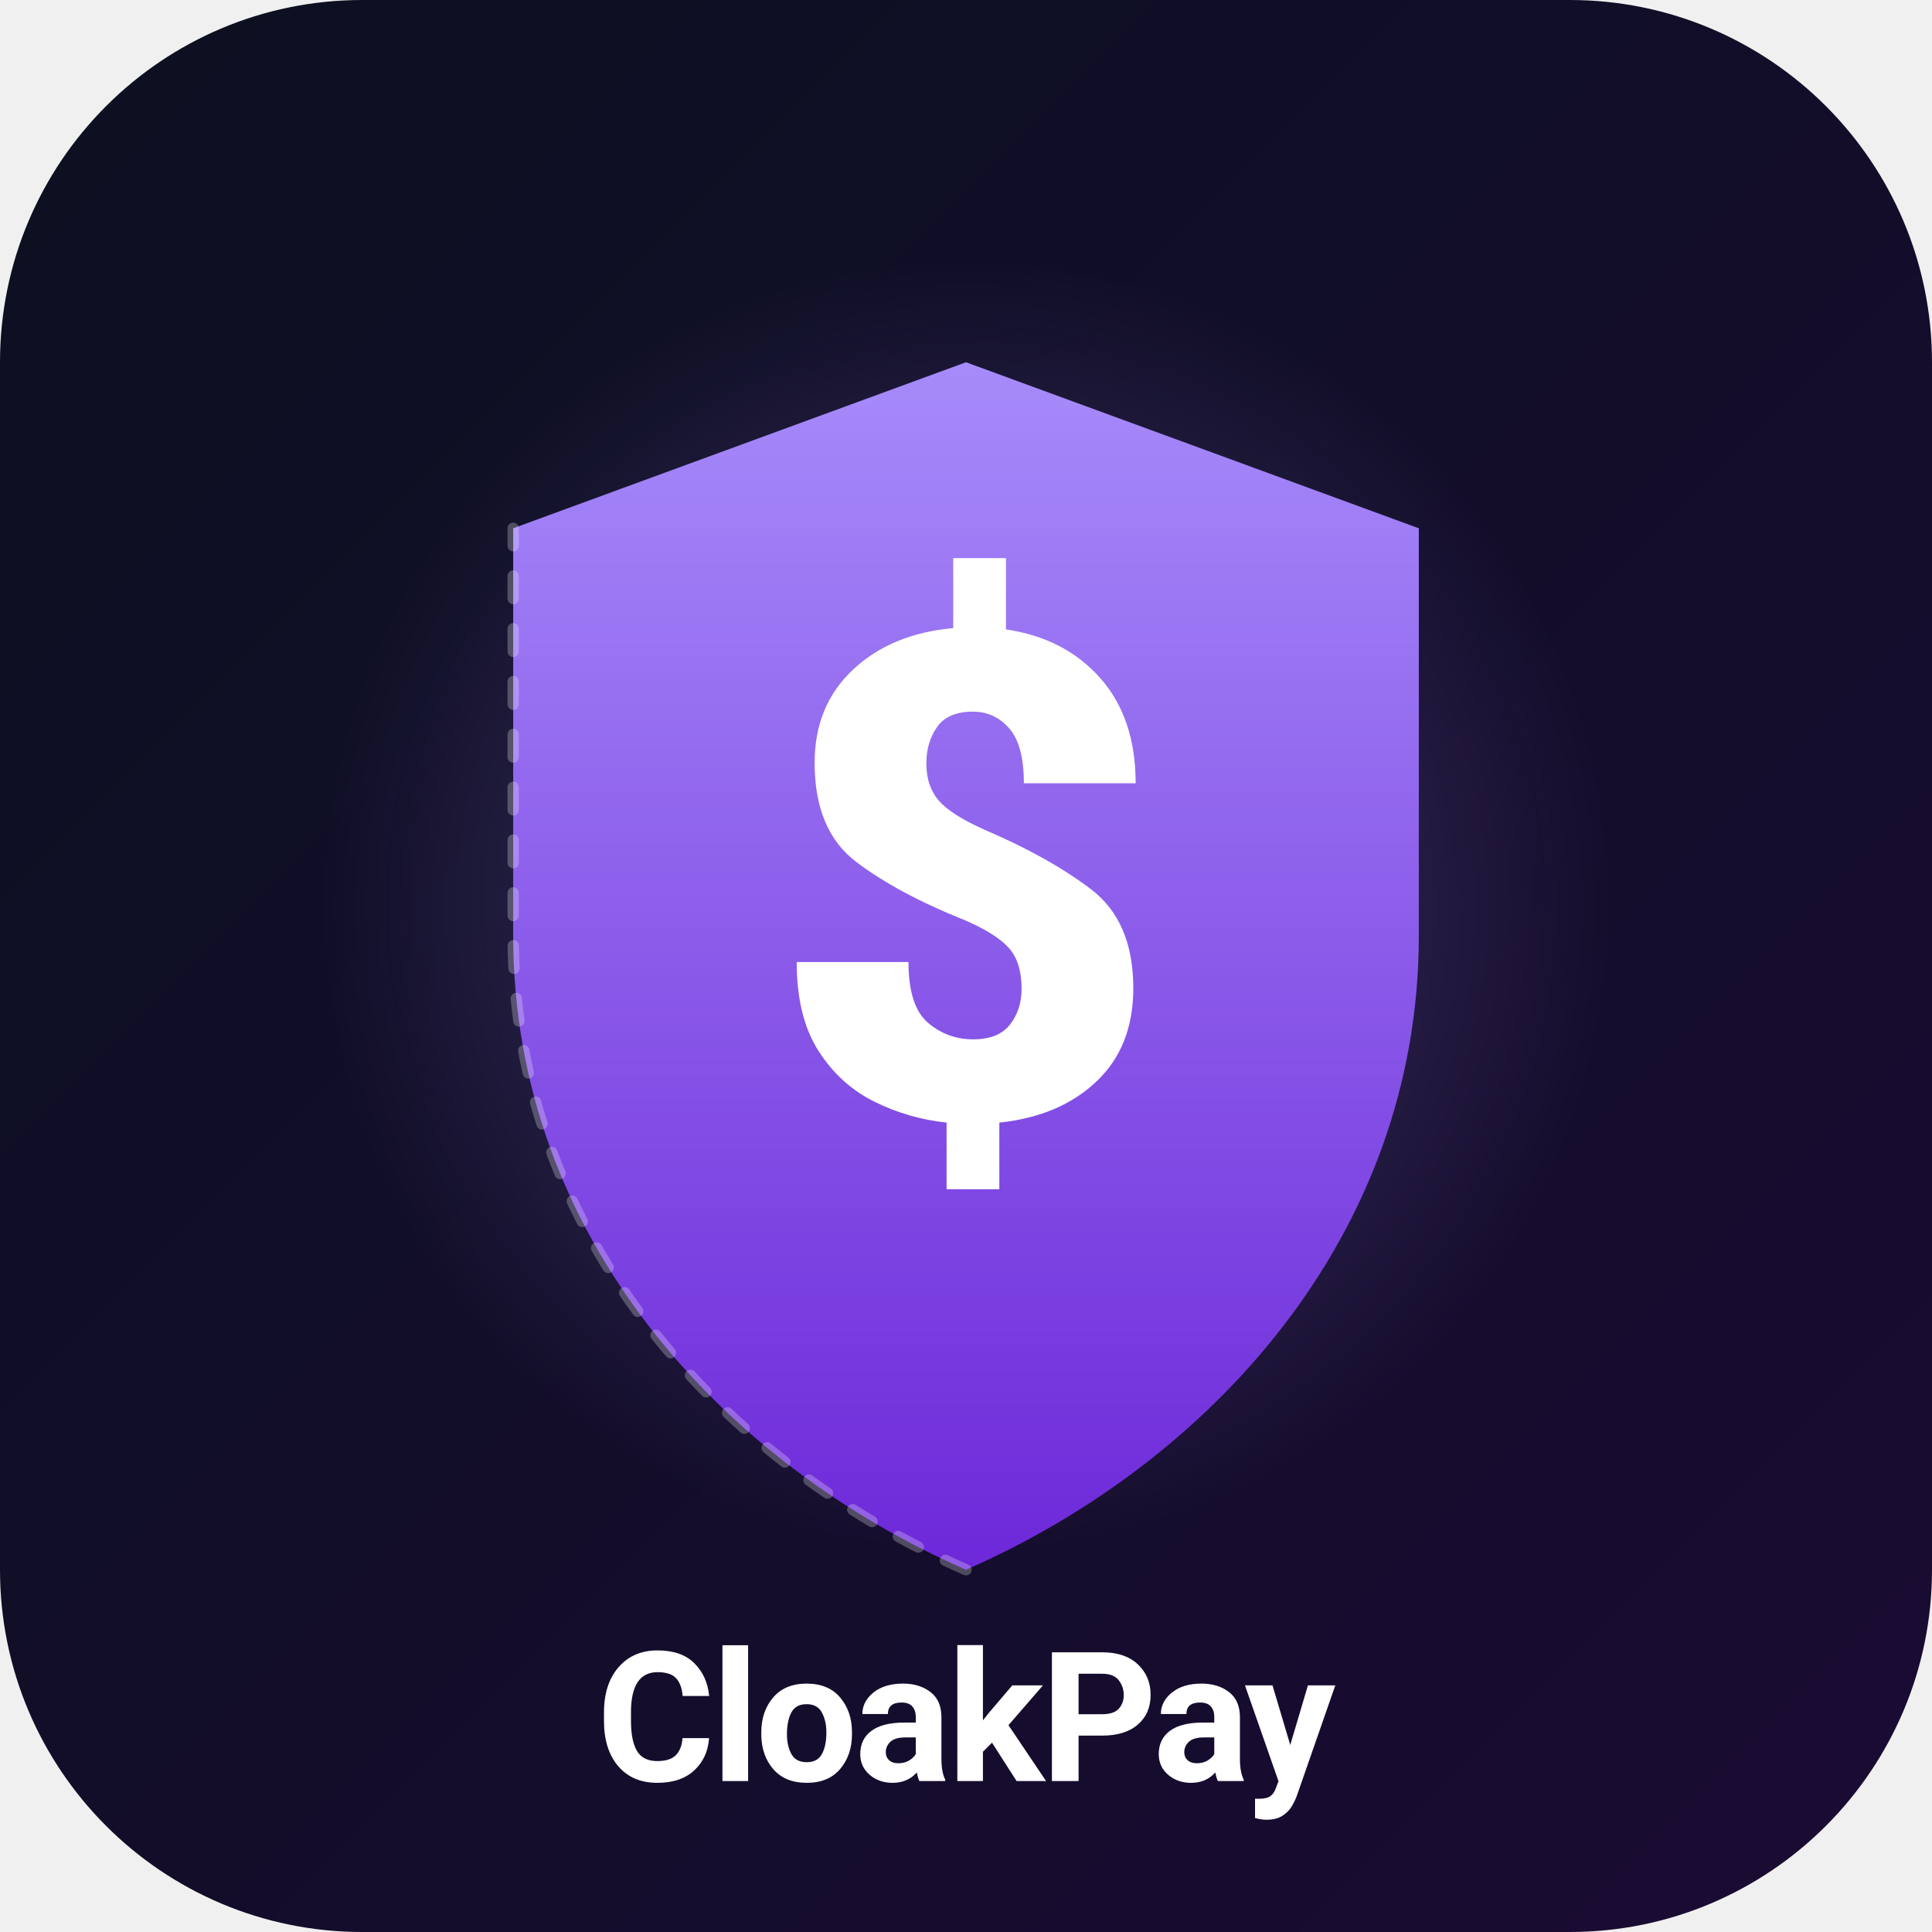
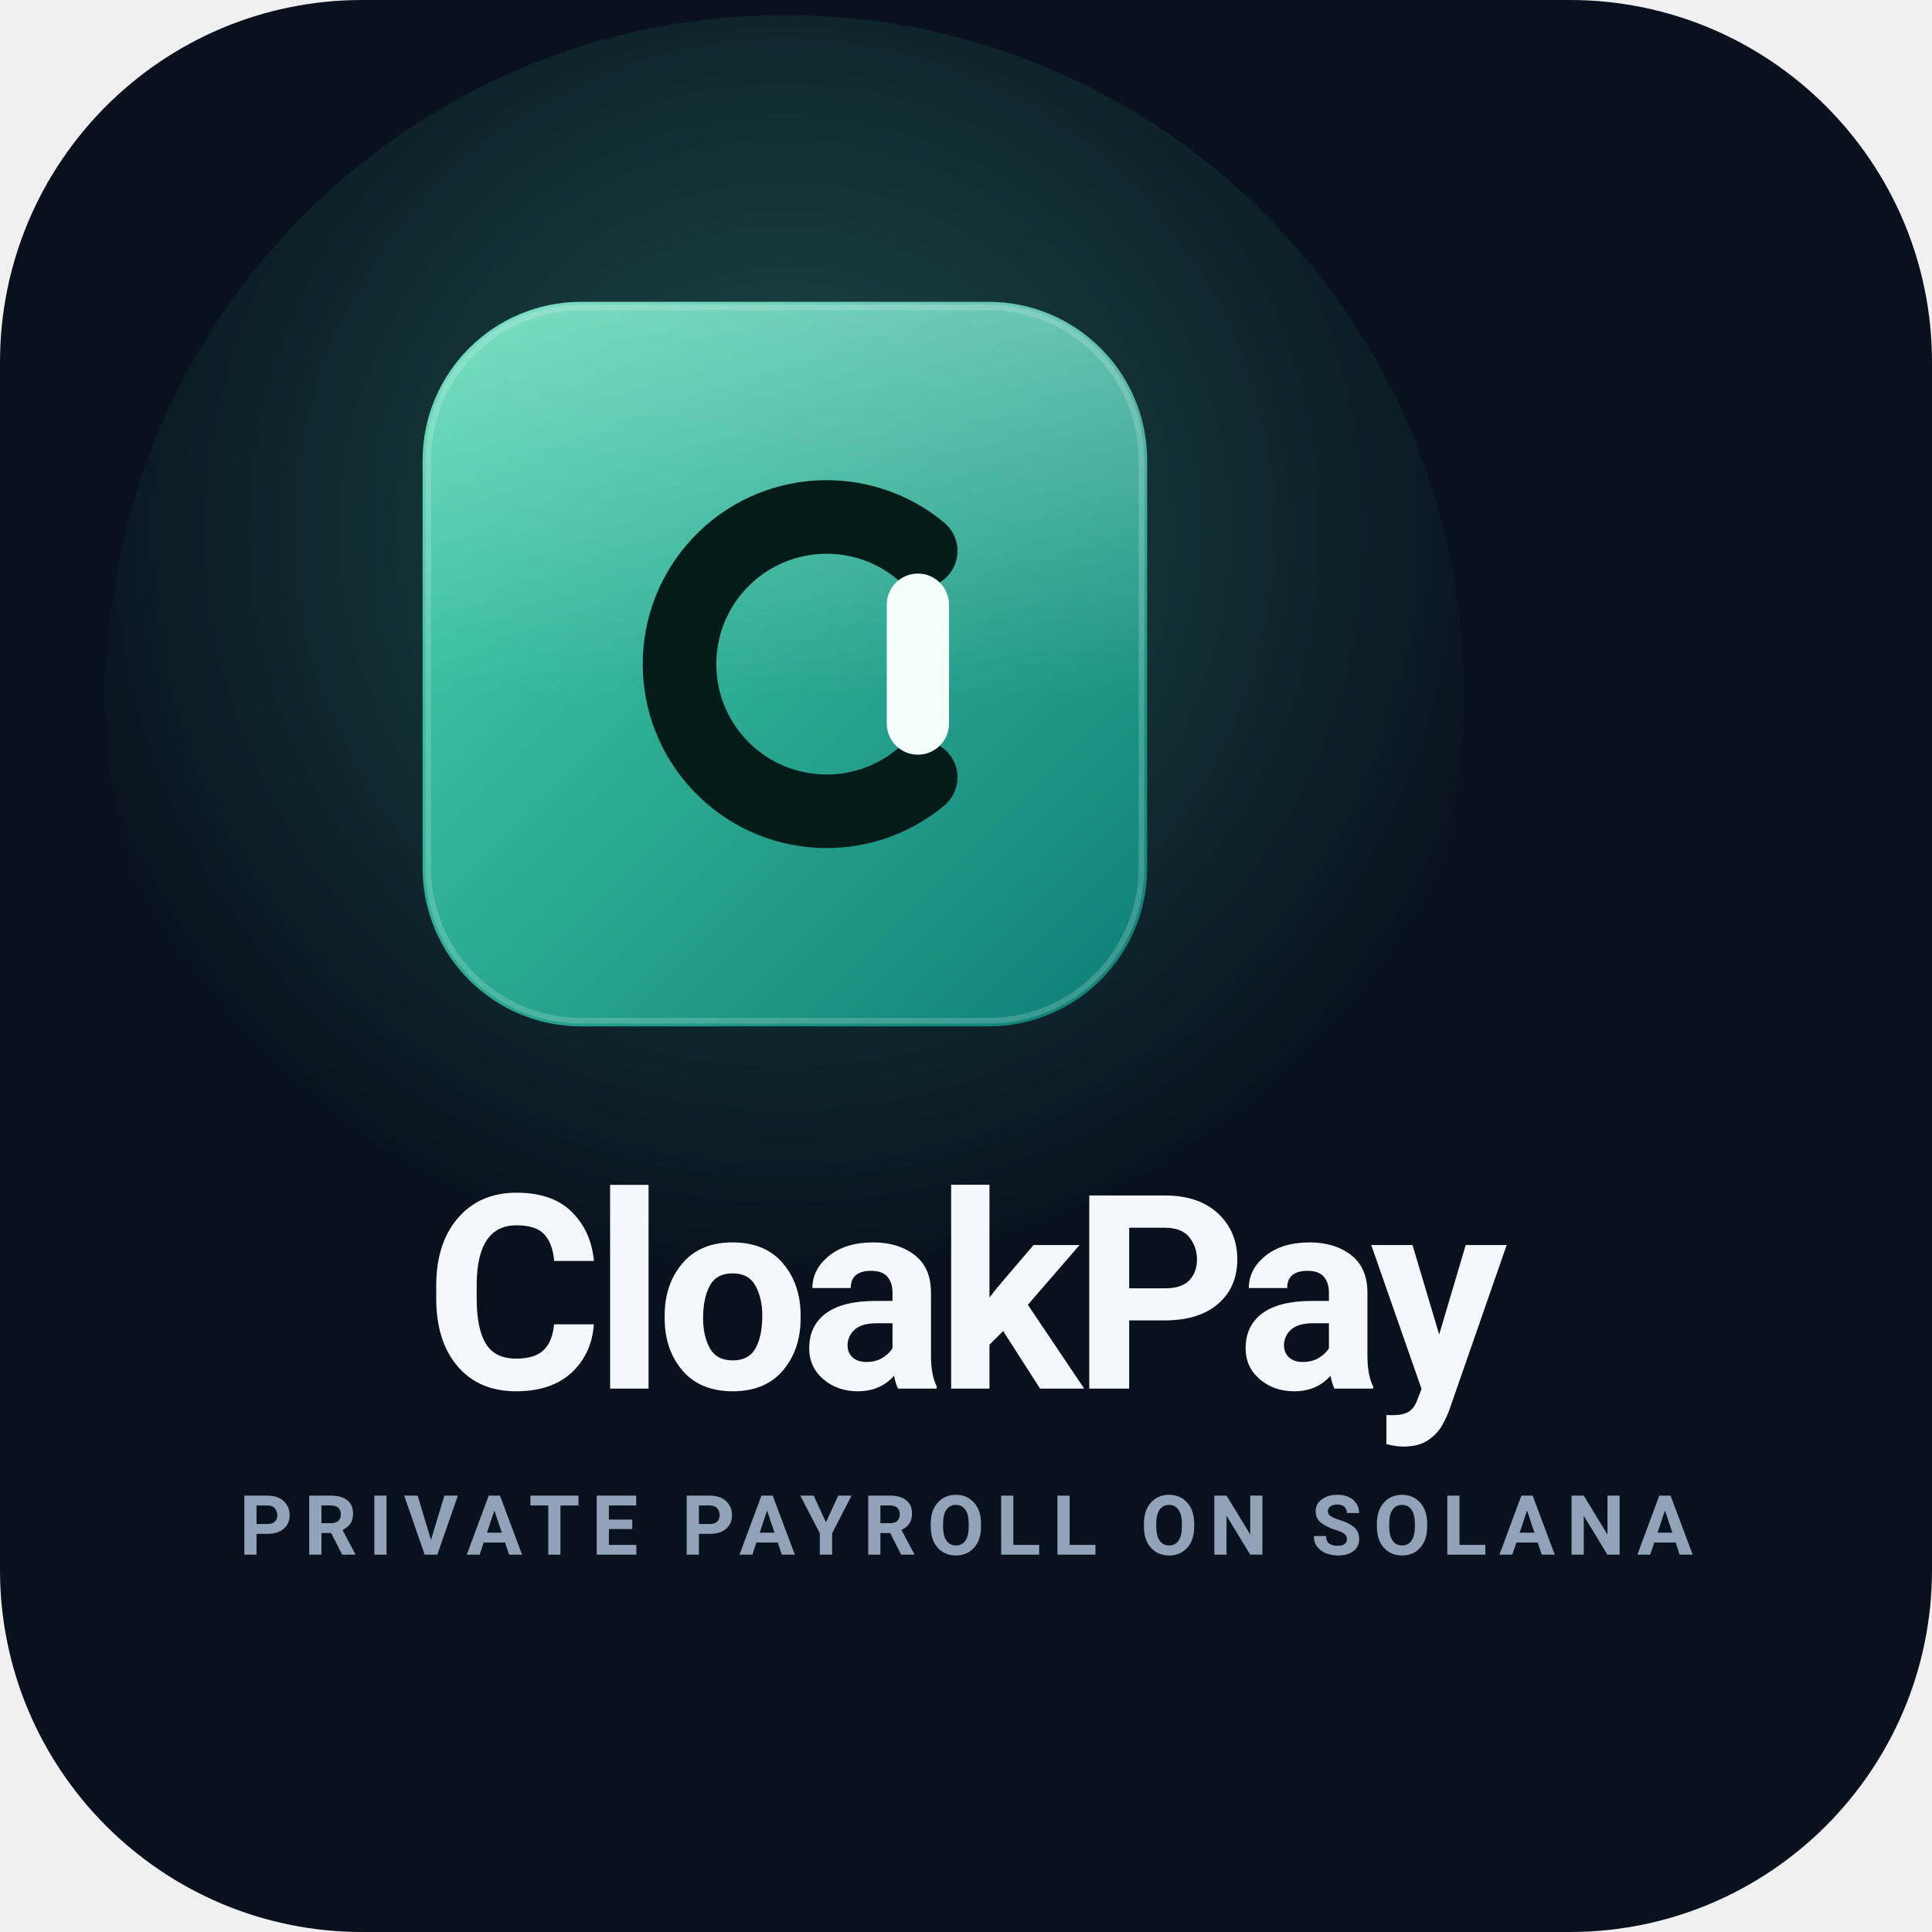
- <svg xmlns="http://www.w3.org/2000/svg" viewBox="0 0 512 512" width="512" height="512">
+ <svg xmlns="http://www.w3.org/2000/svg" viewBox="0 0 512 512" fill="none">
  <defs>
-     <linearGradient id="bg" x1="0" y1="0" x2="1" y2="1">
-       <stop offset="0%" stop-color="#0B1020" />
-       <stop offset="100%" stop-color="#1A0B33" />
+     <linearGradient id="cpBg" x1="0" y1="0" x2="1" y2="1">
+       <stop offset="0%" stop-color="#49d4af" />
+       <stop offset="100%" stop-color="#0d7e75" />
    </linearGradient>
-     <linearGradient id="shield" x1="0" y1="0" x2="0" y2="1">
-       <stop offset="0%" stop-color="#A78BFA" />
-       <stop offset="100%" stop-color="#6D28D9" />
+     <linearGradient id="cpGloss" x1="0" y1="0" x2="0" y2="1">
+       <stop offset="0%" stop-color="#ffffff" stop-opacity="0.28" />
+       <stop offset="55%" stop-color="#ffffff" stop-opacity="0" />
    </linearGradient>
-     <radialGradient id="glow" cx="50%" cy="50%" r="50%">
-       <stop offset="0%" stop-color="#A78BFA" stop-opacity="0.35" />
-       <stop offset="100%" stop-color="#A78BFA" stop-opacity="0" />
+     <radialGradient id="cpGlow" cx="50%" cy="38%" r="55%">
+       <stop offset="0%" stop-color="#49d4af" stop-opacity="0.32" />
+       <stop offset="100%" stop-color="#49d4af" stop-opacity="0" />
    </radialGradient>
  </defs>
-   <rect width="512" height="512" rx="96" fill="url(#bg)" />
-   <circle cx="256" cy="240" r="170" fill="url(#glow)" />
-   <path d="M 256 96            L 376 140            L 376 248            C 376 328 320 388 256 416            C 192 388 136 328 136 248            L 136 140 Z" fill="url(#shield)" />
-   <path d="M 256 416            C 192 388 136 328 136 248            L 136 140" fill="none" stroke="#FFFFFF" stroke-width="3" stroke-opacity="0.25" stroke-dasharray="6 8" stroke-linecap="round" />
-   <text x="256" y="296" text-anchor="middle" font-family="system-ui, -apple-system, Segoe UI, Roboto, sans-serif" font-size="180" font-weight="800" fill="#FFFFFF">$</text>
-   <text x="256" y="472" text-anchor="middle" font-family="system-ui, -apple-system, Segoe UI, Roboto, sans-serif" font-size="48" font-weight="700" fill="#FFFFFF" letter-spacing="-1">CloakPay</text>
+   <rect width="512" height="512" rx="96" fill="#08111d" />
+   <circle cx="208" cy="184" r="180" fill="url(#cpGlow)" />
+   <g transform="translate(112 80)">
+     <rect width="192" height="192" rx="42" fill="url(#cpBg)" />
+     <rect width="192" height="192" rx="42" fill="url(#cpGloss)" />
+     <rect x="1.5" y="1.5" width="189" height="189" rx="40.5" stroke="#ffffff" stroke-opacity="0.18" stroke-width="1.5" />
+     <path d="M 132 66 A 39 39 0 1 0 132 126" stroke="#031c17" stroke-width="19.5" stroke-linecap="round" />
+     <rect x="123" y="72" width="16.5" height="48" rx="8.25" fill="#f4fffb" />
+   </g>
+   <text x="256" y="368" text-anchor="middle" font-family="'Space Grotesk', 'Manrope', system-ui, -apple-system, 'Segoe UI', Roboto, sans-serif" font-size="72" font-weight="700" letter-spacing="-2.5" fill="#f4f7fb">CloakPay</text>
+   <text x="256" y="412" text-anchor="middle" font-family="'Manrope', system-ui, -apple-system, 'Segoe UI', Roboto, sans-serif" font-size="22" font-weight="600" letter-spacing="3" fill="#92a3b9">PRIVATE PAYROLL ON SOLANA</text>
</svg>
